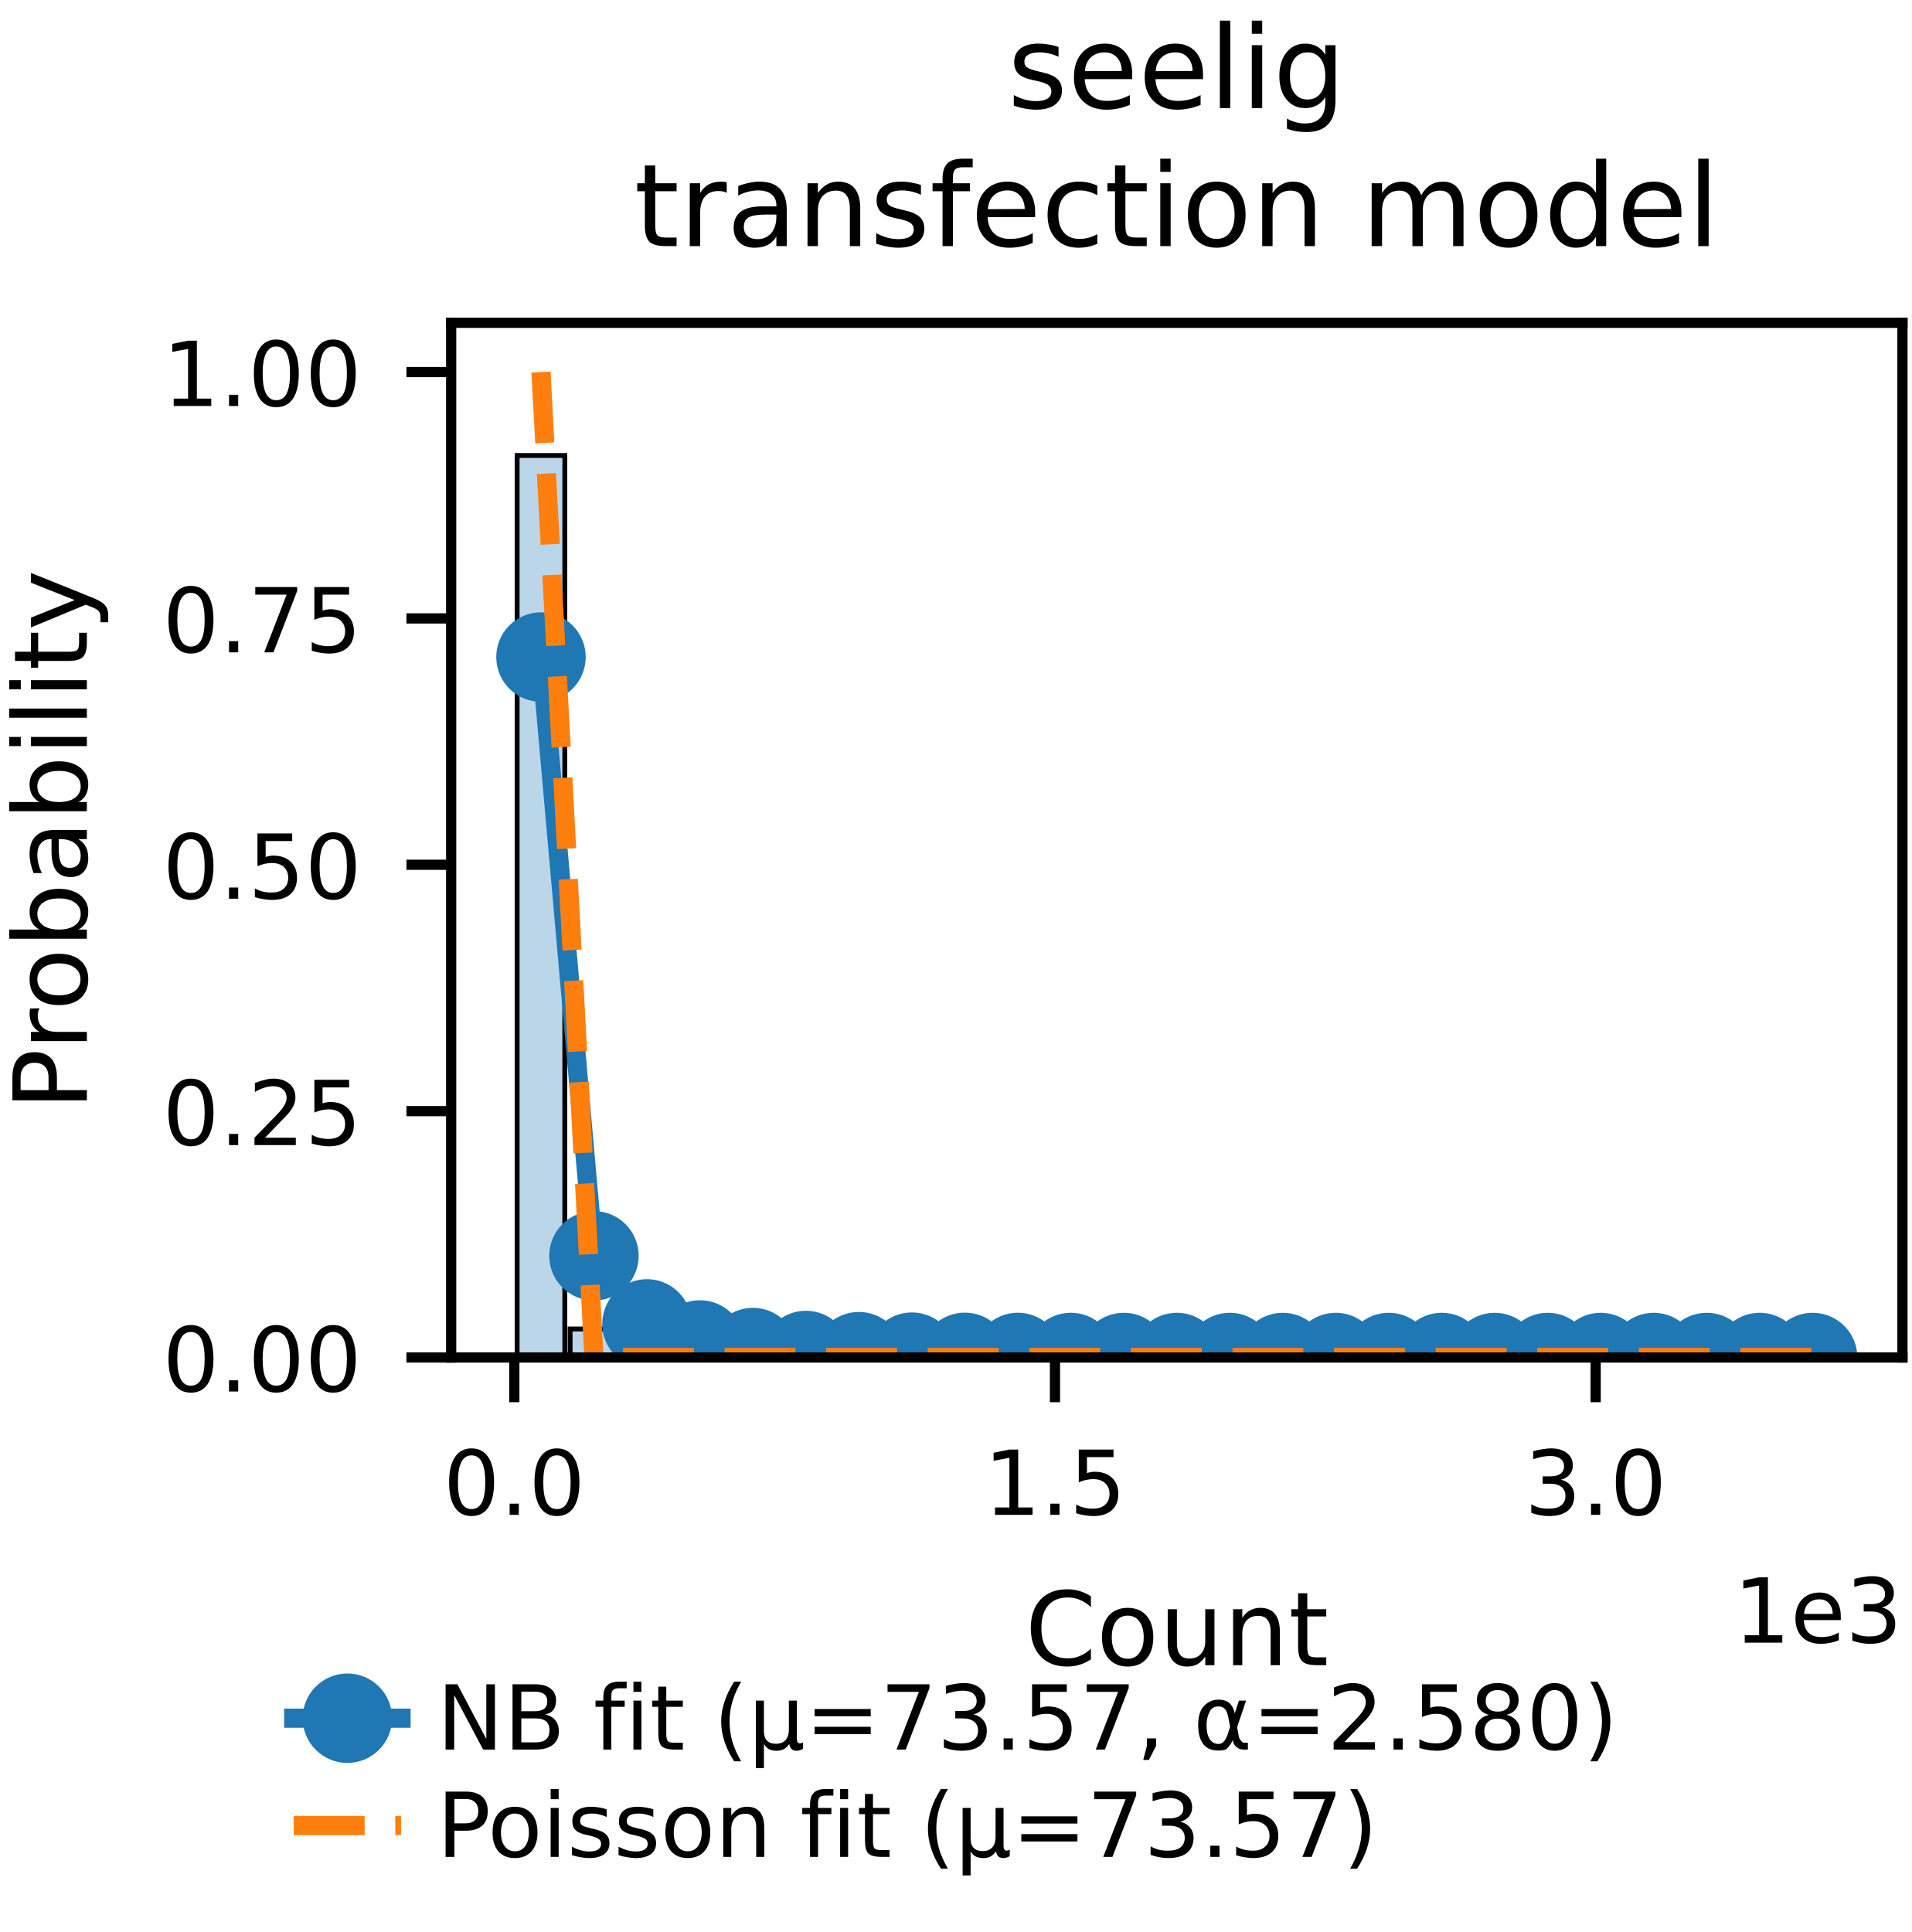
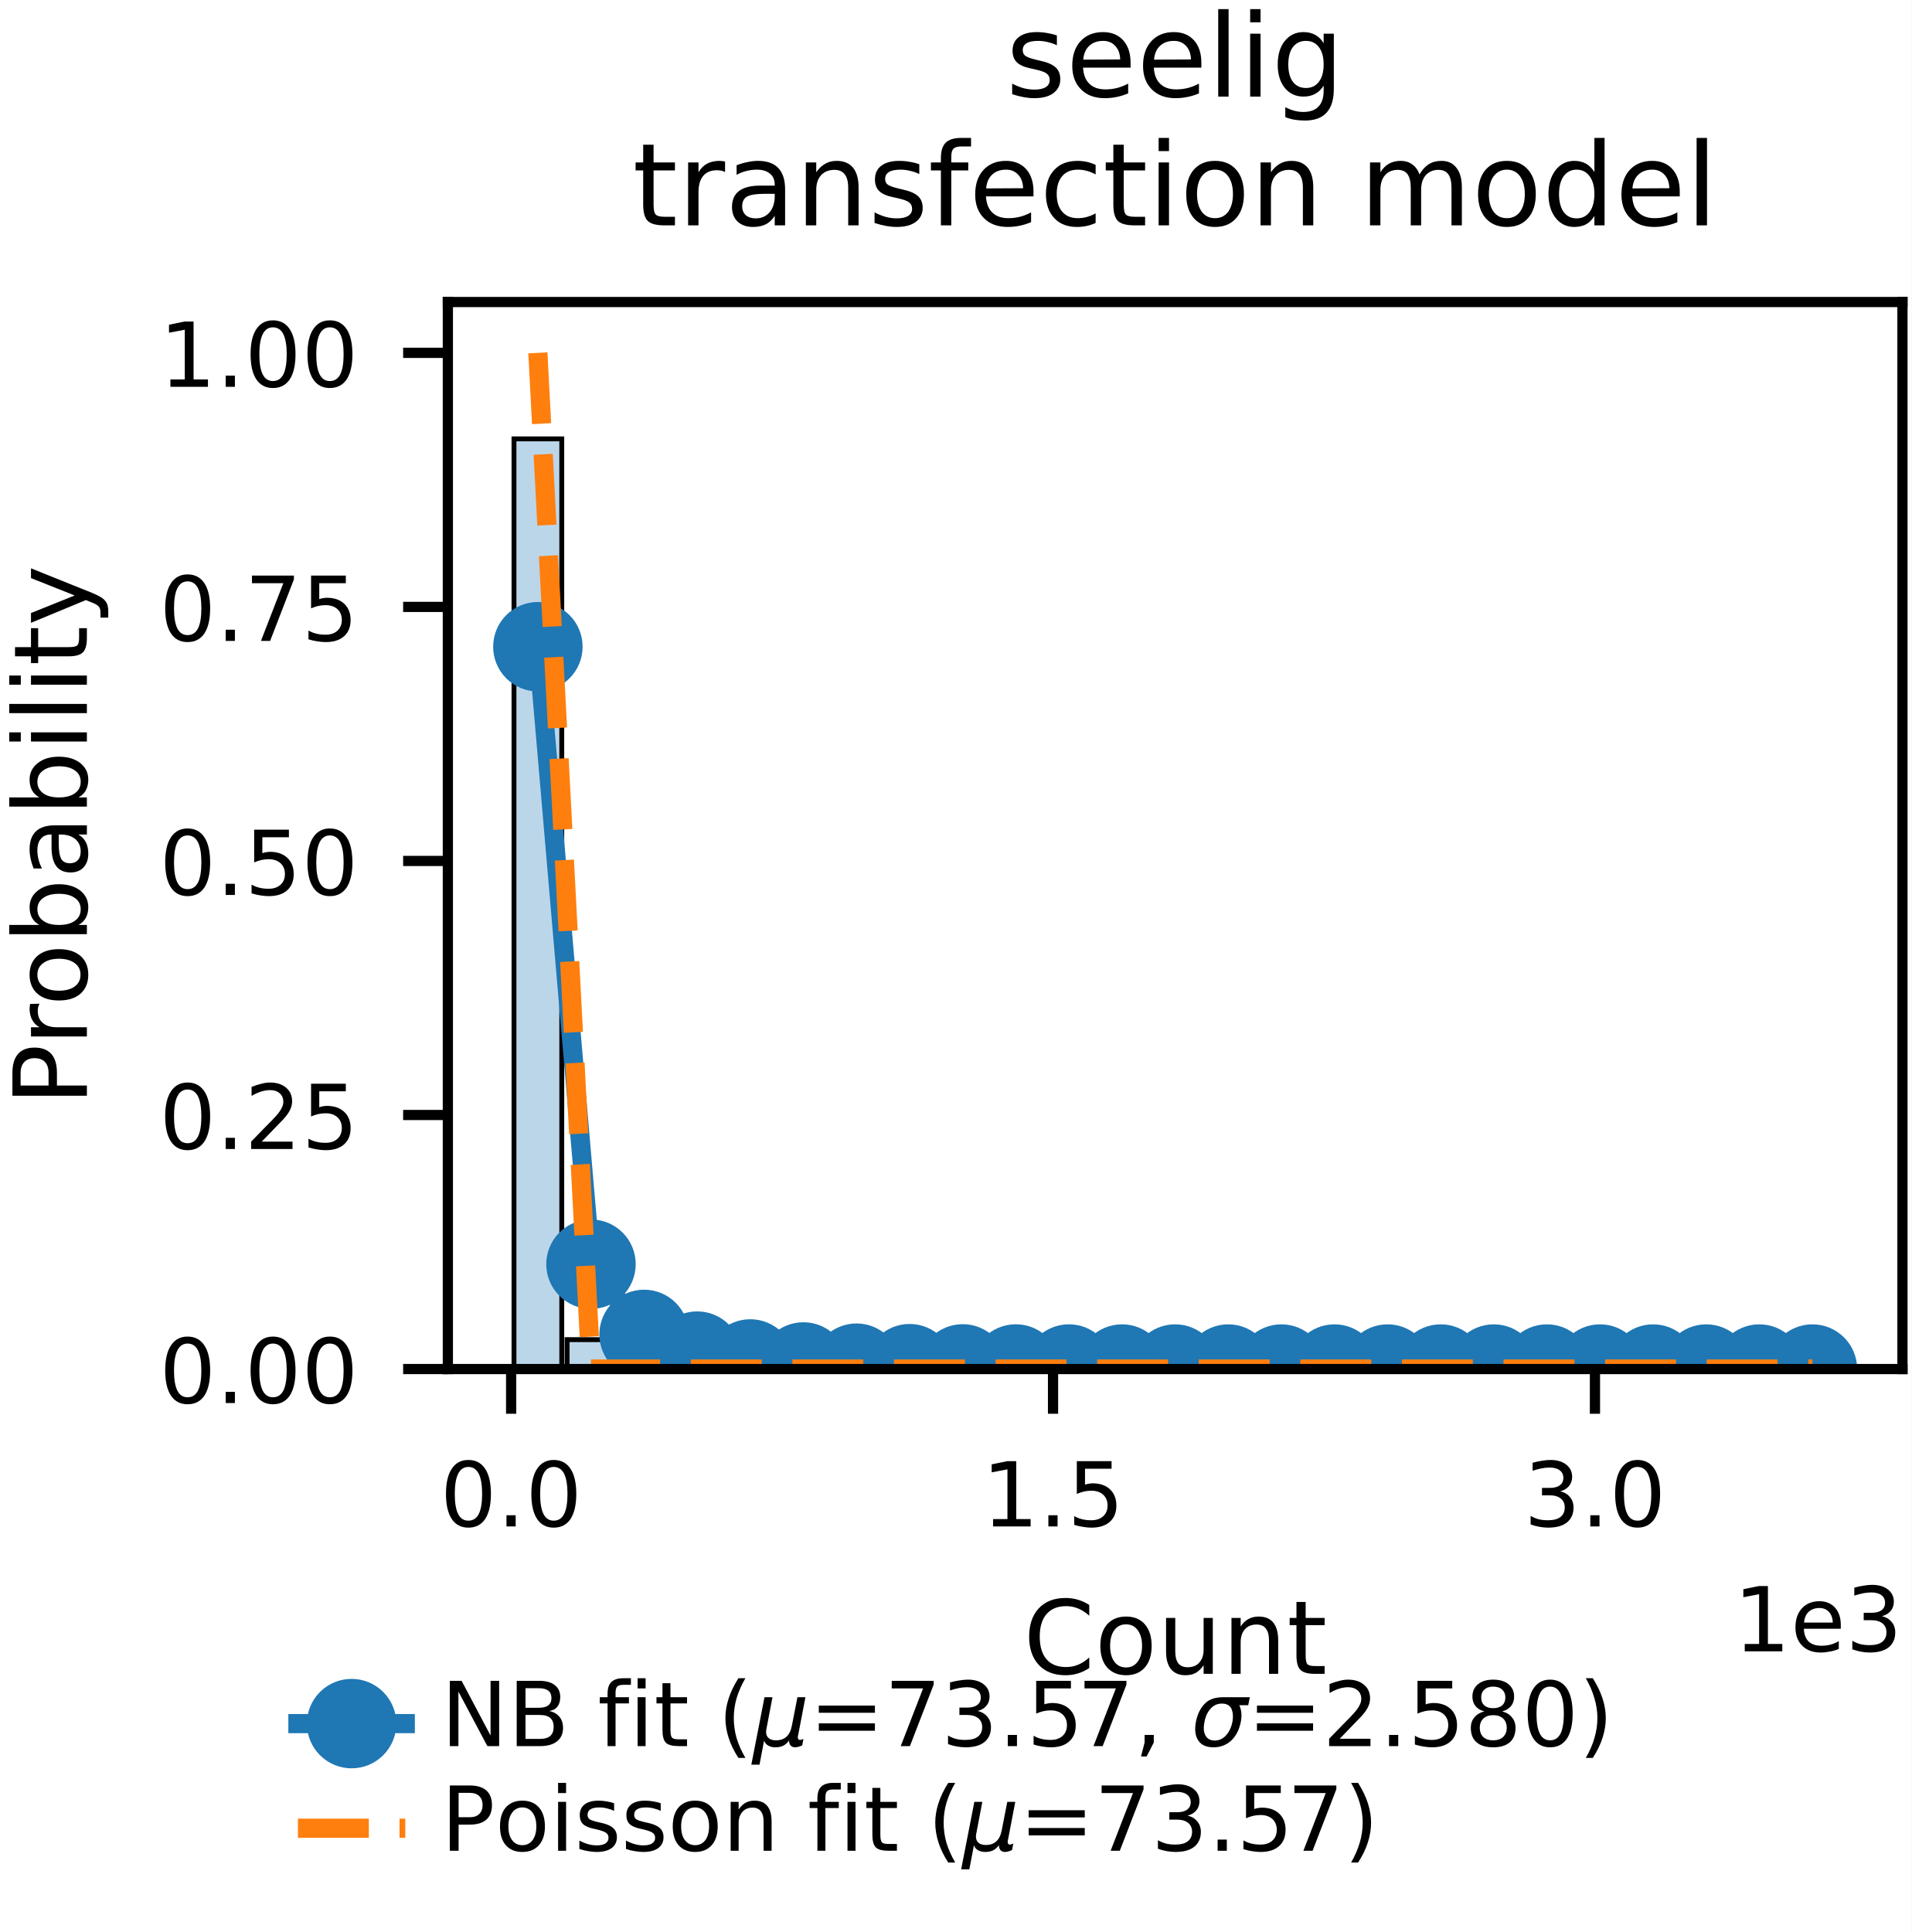
<svg xmlns="http://www.w3.org/2000/svg" xmlns:xlink="http://www.w3.org/1999/xlink" width="149.6pt" height="151.2pt" viewBox="0 0 149.6 151.2" version="1.1">
  <defs>
    <style type="text/css">*{stroke-linejoin: round; stroke-linecap: butt}</style>
  </defs>
  <g id="figure_1">
    <g id="patch_1">
      <path d="M 0 151.2  L 149.6 151.2  L 149.6 0  L 0 0  z " style="fill: #ffffff" />
    </g>
    <g id="axes_1">
      <g id="patch_2">
-         <path d="M 35.307 106.239  L 148.88 106.239  L 148.88 25.262  L 35.307 25.262  z " style="fill: #ffffff" />
+         <path d="M 35.048 107.143  L 148.88 107.143  L 148.88 23.637  L 35.048 23.637  z " style="fill: #ffffff" />
      </g>
      <g id="patch_3">
-         <path d="M 40.469 106.239  L 44.201 106.239  L 44.201 35.647  L 40.469 35.647  z " clip-path="url(#pba908df8fd)" style="fill: #1f77b4; fill-opacity: 0.3; stroke: #000000; stroke-width: 0.381; stroke-linejoin: miter" />
+         <path d="M 40.223 107.143  L 43.963 107.143  L 43.963 34.346  L 40.223 34.346  z " clip-path="url(#pd2539ffe53)" style="fill: #1f77b4; fill-opacity: 0.3; stroke: #000000; stroke-width: 0.381; stroke-linejoin: miter" />
      </g>
      <g id="patch_4">
-         <path d="M 44.616 106.239  L 48.347 106.239  L 48.347 104.008  L 44.616 104.008  z " clip-path="url(#pba908df8fd)" style="fill: #1f77b4; fill-opacity: 0.3; stroke: #000000; stroke-width: 0.381; stroke-linejoin: miter" />
+         <path d="M 44.379 107.143  L 48.119 107.143  L 48.119 104.842  L 44.379 104.842  z " clip-path="url(#pd2539ffe53)" style="fill: #1f77b4; fill-opacity: 0.3; stroke: #000000; stroke-width: 0.381; stroke-linejoin: miter" />
      </g>
      <g id="patch_5">
-         <path d="M 48.762 106.239  L 52.494 106.239  L 52.494 105.276  L 48.762 105.276  z " clip-path="url(#pba908df8fd)" style="fill: #1f77b4; fill-opacity: 0.3; stroke: #000000; stroke-width: 0.381; stroke-linejoin: miter" />
+         <path d="M 48.535 107.143  L 52.275 107.143  L 52.275 106.15  L 48.535 106.15  z " clip-path="url(#pd2539ffe53)" style="fill: #1f77b4; fill-opacity: 0.3; stroke: #000000; stroke-width: 0.381; stroke-linejoin: miter" />
      </g>
      <g id="patch_6">
-         <path d="M 52.909 106.239  L 56.64 106.239  L 56.64 105.508  L 52.909 105.508  z " clip-path="url(#pba908df8fd)" style="fill: #1f77b4; fill-opacity: 0.3; stroke: #000000; stroke-width: 0.381; stroke-linejoin: miter" />
+         <path d="M 52.69 107.143  L 56.431 107.143  L 56.431 106.389  L 52.69 106.389  z " clip-path="url(#pd2539ffe53)" style="fill: #1f77b4; fill-opacity: 0.3; stroke: #000000; stroke-width: 0.381; stroke-linejoin: miter" />
      </g>
      <g id="patch_7">
-         <path d="M 57.055 106.239  L 60.787 106.239  L 60.787 105.635  L 57.055 105.635  z " clip-path="url(#pba908df8fd)" style="fill: #1f77b4; fill-opacity: 0.3; stroke: #000000; stroke-width: 0.381; stroke-linejoin: miter" />
+         <path d="M 56.846 107.143  L 60.587 107.143  L 60.587 106.52  L 56.846 106.52  z " clip-path="url(#pd2539ffe53)" style="fill: #1f77b4; fill-opacity: 0.3; stroke: #000000; stroke-width: 0.381; stroke-linejoin: miter" />
      </g>
      <g id="patch_8">
-         <path d="M 61.202 106.239  L 64.934 106.239  L 64.934 105.829  L 61.202 105.829  z " clip-path="url(#pba908df8fd)" style="fill: #1f77b4; fill-opacity: 0.3; stroke: #000000; stroke-width: 0.381; stroke-linejoin: miter" />
+         <path d="M 61.002 107.143  L 64.743 107.143  L 64.743 106.72  L 61.002 106.72  z " clip-path="url(#pd2539ffe53)" style="fill: #1f77b4; fill-opacity: 0.3; stroke: #000000; stroke-width: 0.381; stroke-linejoin: miter" />
      </g>
      <g id="patch_9">
-         <path d="M 65.348 106.239  L 69.08 106.239  L 69.08 105.94  L 65.348 105.94  z " clip-path="url(#pba908df8fd)" style="fill: #1f77b4; fill-opacity: 0.3; stroke: #000000; stroke-width: 0.381; stroke-linejoin: miter" />
+         <path d="M 65.158 107.143  L 68.899 107.143  L 68.899 106.835  L 65.158 106.835  z " clip-path="url(#pd2539ffe53)" style="fill: #1f77b4; fill-opacity: 0.3; stroke: #000000; stroke-width: 0.381; stroke-linejoin: miter" />
      </g>
      <g id="patch_10">
-         <path d="M 69.495 106.239  L 73.227 106.239  L 73.227 105.978  L 69.495 105.978  z " clip-path="url(#pba908df8fd)" style="fill: #1f77b4; fill-opacity: 0.3; stroke: #000000; stroke-width: 0.381; stroke-linejoin: miter" />
+         <path d="M 69.314 107.143  L 73.055 107.143  L 73.055 106.874  L 69.314 106.874  z " clip-path="url(#pd2539ffe53)" style="fill: #1f77b4; fill-opacity: 0.3; stroke: #000000; stroke-width: 0.381; stroke-linejoin: miter" />
      </g>
      <g id="patch_11">
-         <path d="M 73.641 106.239  L 77.373 106.239  L 77.373 106.052  L 73.641 106.052  z " clip-path="url(#pba908df8fd)" style="fill: #1f77b4; fill-opacity: 0.3; stroke: #000000; stroke-width: 0.381; stroke-linejoin: miter" />
+         <path d="M 73.47 107.143  L 77.211 107.143  L 77.211 106.95  L 73.47 106.95  z " clip-path="url(#pd2539ffe53)" style="fill: #1f77b4; fill-opacity: 0.3; stroke: #000000; stroke-width: 0.381; stroke-linejoin: miter" />
      </g>
      <g id="patch_12">
-         <path d="M 77.788 106.239  L 81.52 106.239  L 81.52 106.023  L 77.788 106.023  z " clip-path="url(#pba908df8fd)" style="fill: #1f77b4; fill-opacity: 0.3; stroke: #000000; stroke-width: 0.381; stroke-linejoin: miter" />
+         <path d="M 77.626 107.143  L 81.367 107.143  L 81.367 106.92  L 77.626 106.92  z " clip-path="url(#pd2539ffe53)" style="fill: #1f77b4; fill-opacity: 0.3; stroke: #000000; stroke-width: 0.381; stroke-linejoin: miter" />
      </g>
      <g id="patch_13">
-         <path d="M 81.934 106.239  L 85.666 106.239  L 85.666 106.127  L 81.934 106.127  z " clip-path="url(#pba908df8fd)" style="fill: #1f77b4; fill-opacity: 0.3; stroke: #000000; stroke-width: 0.381; stroke-linejoin: miter" />
+         <path d="M 81.782 107.143  L 85.522 107.143  L 85.522 107.027  L 81.782 107.027  z " clip-path="url(#pd2539ffe53)" style="fill: #1f77b4; fill-opacity: 0.3; stroke: #000000; stroke-width: 0.381; stroke-linejoin: miter" />
      </g>
      <g id="patch_14">
-         <path d="M 86.081 106.239  L 89.813 106.239  L 89.813 106.134  L 86.081 106.134  z " clip-path="url(#pba908df8fd)" style="fill: #1f77b4; fill-opacity: 0.3; stroke: #000000; stroke-width: 0.381; stroke-linejoin: miter" />
+         <path d="M 85.938 107.143  L 89.678 107.143  L 89.678 107.035  L 85.938 107.035  z " clip-path="url(#pd2539ffe53)" style="fill: #1f77b4; fill-opacity: 0.3; stroke: #000000; stroke-width: 0.381; stroke-linejoin: miter" />
      </g>
      <g id="patch_15">
-         <path d="M 90.227 106.239  L 93.959 106.239  L 93.959 106.172  L 90.227 106.172  z " clip-path="url(#pba908df8fd)" style="fill: #1f77b4; fill-opacity: 0.3; stroke: #000000; stroke-width: 0.381; stroke-linejoin: miter" />
+         <path d="M 90.094 107.143  L 93.834 107.143  L 93.834 107.074  L 90.094 107.074  z " clip-path="url(#pd2539ffe53)" style="fill: #1f77b4; fill-opacity: 0.3; stroke: #000000; stroke-width: 0.381; stroke-linejoin: miter" />
      </g>
      <g id="patch_16">
-         <path d="M 94.374 106.239  L 98.106 106.239  L 98.106 106.149  L 94.374 106.149  z " clip-path="url(#pba908df8fd)" style="fill: #1f77b4; fill-opacity: 0.3; stroke: #000000; stroke-width: 0.381; stroke-linejoin: miter" />
+         <path d="M 94.25 107.143  L 97.99 107.143  L 97.99 107.05  L 94.25 107.05  z " clip-path="url(#pd2539ffe53)" style="fill: #1f77b4; fill-opacity: 0.3; stroke: #000000; stroke-width: 0.381; stroke-linejoin: miter" />
      </g>
      <g id="patch_17">
-         <path d="M 98.52 106.239  L 102.252 106.239  L 102.252 106.194  L 98.52 106.194  z " clip-path="url(#pba908df8fd)" style="fill: #1f77b4; fill-opacity: 0.3; stroke: #000000; stroke-width: 0.381; stroke-linejoin: miter" />
+         <path d="M 98.406 107.143  L 102.146 107.143  L 102.146 107.097  L 98.406 107.097  z " clip-path="url(#pd2539ffe53)" style="fill: #1f77b4; fill-opacity: 0.3; stroke: #000000; stroke-width: 0.381; stroke-linejoin: miter" />
      </g>
      <g id="patch_18">
-         <path d="M 102.667 106.239  L 106.399 106.239  L 106.399 106.157  L 102.667 106.157  z " clip-path="url(#pba908df8fd)" style="fill: #1f77b4; fill-opacity: 0.3; stroke: #000000; stroke-width: 0.381; stroke-linejoin: miter" />
+         <path d="M 102.562 107.143  L 106.302 107.143  L 106.302 107.058  L 102.562 107.058  z " clip-path="url(#pd2539ffe53)" style="fill: #1f77b4; fill-opacity: 0.3; stroke: #000000; stroke-width: 0.381; stroke-linejoin: miter" />
      </g>
      <g id="patch_19">
-         <path d="M 106.813 106.239  L 110.545 106.239  L 110.545 106.202  L 106.813 106.202  z " clip-path="url(#pba908df8fd)" style="fill: #1f77b4; fill-opacity: 0.3; stroke: #000000; stroke-width: 0.381; stroke-linejoin: miter" />
+         <path d="M 106.718 107.143  L 110.458 107.143  L 110.458 107.104  L 106.718 107.104  z " clip-path="url(#pd2539ffe53)" style="fill: #1f77b4; fill-opacity: 0.3; stroke: #000000; stroke-width: 0.381; stroke-linejoin: miter" />
      </g>
      <g id="patch_20">
-         <path d="M 110.96 106.239  L 114.692 106.239  L 114.692 106.217  L 110.96 106.217  z " clip-path="url(#pba908df8fd)" style="fill: #1f77b4; fill-opacity: 0.3; stroke: #000000; stroke-width: 0.381; stroke-linejoin: miter" />
+         <path d="M 110.874 107.143  L 114.614 107.143  L 114.614 107.12  L 110.874 107.12  z " clip-path="url(#pd2539ffe53)" style="fill: #1f77b4; fill-opacity: 0.3; stroke: #000000; stroke-width: 0.381; stroke-linejoin: miter" />
      </g>
      <g id="patch_21">
-         <path d="M 115.107 106.239  L 118.838 106.239  L 118.838 106.217  L 115.107 106.217  z " clip-path="url(#pba908df8fd)" style="fill: #1f77b4; fill-opacity: 0.3; stroke: #000000; stroke-width: 0.381; stroke-linejoin: miter" />
+         <path d="M 115.03 107.143  L 118.77 107.143  L 118.77 107.12  L 115.03 107.12  z " clip-path="url(#pd2539ffe53)" style="fill: #1f77b4; fill-opacity: 0.3; stroke: #000000; stroke-width: 0.381; stroke-linejoin: miter" />
      </g>
      <g id="patch_22">
-         <path d="M 119.253 106.239  L 122.985 106.239  L 122.985 106.224  L 119.253 106.224  z " clip-path="url(#pba908df8fd)" style="fill: #1f77b4; fill-opacity: 0.3; stroke: #000000; stroke-width: 0.381; stroke-linejoin: miter" />
+         <path d="M 119.186 107.143  L 122.926 107.143  L 122.926 107.127  L 119.186 107.127  z " clip-path="url(#pd2539ffe53)" style="fill: #1f77b4; fill-opacity: 0.3; stroke: #000000; stroke-width: 0.381; stroke-linejoin: miter" />
      </g>
      <g id="patch_23">
-         <path d="M 123.4 106.239  L 127.131 106.239  L 127.131 106.231  L 123.4 106.231  z " clip-path="url(#pba908df8fd)" style="fill: #1f77b4; fill-opacity: 0.3; stroke: #000000; stroke-width: 0.381; stroke-linejoin: miter" />
+         <path d="M 123.342 107.143  L 127.082 107.143  L 127.082 107.135  L 123.342 107.135  z " clip-path="url(#pd2539ffe53)" style="fill: #1f77b4; fill-opacity: 0.3; stroke: #000000; stroke-width: 0.381; stroke-linejoin: miter" />
      </g>
      <g id="patch_24">
-         <path d="M 127.546 106.239  L 131.278 106.239  L 131.278 106.231  L 127.546 106.231  z " clip-path="url(#pba908df8fd)" style="fill: #1f77b4; fill-opacity: 0.3; stroke: #000000; stroke-width: 0.381; stroke-linejoin: miter" />
+         <path d="M 127.498 107.143  L 131.238 107.143  L 131.238 107.135  L 127.498 107.135  z " clip-path="url(#pd2539ffe53)" style="fill: #1f77b4; fill-opacity: 0.3; stroke: #000000; stroke-width: 0.381; stroke-linejoin: miter" />
      </g>
      <g id="patch_25">
-         <path d="M 131.693 106.239  L 135.425 106.239  L 135.425 106.239  L 131.693 106.239  z " clip-path="url(#pba908df8fd)" style="fill: #1f77b4; fill-opacity: 0.3; stroke: #000000; stroke-width: 0.381; stroke-linejoin: miter" />
+         <path d="M 131.654 107.143  L 135.394 107.143  L 135.394 107.143  L 131.654 107.143  z " clip-path="url(#pd2539ffe53)" style="fill: #1f77b4; fill-opacity: 0.3; stroke: #000000; stroke-width: 0.381; stroke-linejoin: miter" />
      </g>
      <g id="patch_26">
-         <path d="M 135.839 106.239  L 139.571 106.239  L 139.571 106.239  L 135.839 106.239  z " clip-path="url(#pba908df8fd)" style="fill: #1f77b4; fill-opacity: 0.3; stroke: #000000; stroke-width: 0.381; stroke-linejoin: miter" />
+         <path d="M 135.81 107.143  L 139.55 107.143  L 139.55 107.143  L 135.81 107.143  z " clip-path="url(#pd2539ffe53)" style="fill: #1f77b4; fill-opacity: 0.3; stroke: #000000; stroke-width: 0.381; stroke-linejoin: miter" />
      </g>
      <g id="patch_27">
-         <path d="M 139.986 106.239  L 143.718 106.239  L 143.718 106.224  L 139.986 106.224  z " clip-path="url(#pba908df8fd)" style="fill: #1f77b4; fill-opacity: 0.3; stroke: #000000; stroke-width: 0.381; stroke-linejoin: miter" />
+         <path d="M 139.965 107.143  L 143.706 107.143  L 143.706 107.127  L 139.965 107.127  z " clip-path="url(#pd2539ffe53)" style="fill: #1f77b4; fill-opacity: 0.3; stroke: #000000; stroke-width: 0.381; stroke-linejoin: miter" />
      </g>
      <g id="matplotlib.axis_1">
        <g id="xtick_1">
          <g id="line2d_1">
            <defs>
-               <path id="m1772bbcff4" d="M 0 0  L 0 3.5  " style="stroke: #000000; stroke-width: 0.8" />
+               <path id="m80ecf1eea9" d="M 0 0  L 0 3.5  " style="stroke: #000000; stroke-width: 0.8" />
            </defs>
            <g>
-               <use xlink:href="#m1772bbcff4" x="40.248" y="106.239" style="stroke: #000000; stroke-width: 0.8" />
+               <use xlink:href="#m80ecf1eea9" x="40.001" y="107.143" style="stroke: #000000; stroke-width: 0.8" />
            </g>
          </g>
          <g id="text_1">
-             <text style="font-size: 7px; font-family: 'DejaVu Sans', 'Bitstream Vera Sans', 'Computer Modern Sans Serif', 'Lucida Grande', 'Verdana', 'Geneva', 'Lucid', 'Arial', 'Helvetica', 'Avant Garde', sans-serif; text-anchor: middle" x="40.248" y="118.557" transform="rotate(-0 40.24756 118.5573)">0.0</text>
+             <text style="font-size: 7px; font-family: 'DejaVu Sans', 'Bitstream Vera Sans', 'Computer Modern Sans Serif', 'Lucida Grande', 'Verdana', 'Geneva', 'Lucid', 'Arial', 'Helvetica', 'Avant Garde', sans-serif; text-anchor: middle" x="40.001" y="119.462" transform="rotate(-0 40.00067 119.4617)">0.0</text>
          </g>
        </g>
        <g id="xtick_2">
          <g id="line2d_2">
            <g>
-               <use xlink:href="#m1772bbcff4" x="82.559" y="106.239" style="stroke: #000000; stroke-width: 0.8" />
+               <use xlink:href="#m80ecf1eea9" x="82.408" y="107.143" style="stroke: #000000; stroke-width: 0.8" />
            </g>
          </g>
          <g id="text_2">
-             <text style="font-size: 7px; font-family: 'DejaVu Sans', 'Bitstream Vera Sans', 'Computer Modern Sans Serif', 'Lucida Grande', 'Verdana', 'Geneva', 'Lucid', 'Arial', 'Helvetica', 'Avant Garde', sans-serif; text-anchor: middle" x="82.559" y="118.557" transform="rotate(-0 82.55908 118.5573)">1.5</text>
+             <text style="font-size: 7px; font-family: 'DejaVu Sans', 'Bitstream Vera Sans', 'Computer Modern Sans Serif', 'Lucida Grande', 'Verdana', 'Geneva', 'Lucid', 'Arial', 'Helvetica', 'Avant Garde', sans-serif; text-anchor: middle" x="82.408" y="119.462" transform="rotate(-0 82.40835 119.4617)">1.5</text>
          </g>
        </g>
        <g id="xtick_3">
          <g id="line2d_3">
            <g>
-               <use xlink:href="#m1772bbcff4" x="124.871" y="106.239" style="stroke: #000000; stroke-width: 0.8" />
+               <use xlink:href="#m80ecf1eea9" x="124.816" y="107.143" style="stroke: #000000; stroke-width: 0.8" />
            </g>
          </g>
          <g id="text_3">
-             <text style="font-size: 7px; font-family: 'DejaVu Sans', 'Bitstream Vera Sans', 'Computer Modern Sans Serif', 'Lucida Grande', 'Verdana', 'Geneva', 'Lucid', 'Arial', 'Helvetica', 'Avant Garde', sans-serif; text-anchor: middle" x="124.871" y="118.557" transform="rotate(-0 124.8706 118.5573)">3.0</text>
+             <text style="font-size: 7px; font-family: 'DejaVu Sans', 'Bitstream Vera Sans', 'Computer Modern Sans Serif', 'Lucida Grande', 'Verdana', 'Geneva', 'Lucid', 'Arial', 'Helvetica', 'Avant Garde', sans-serif; text-anchor: middle" x="124.816" y="119.462" transform="rotate(-0 124.816 119.4617)">3.0</text>
          </g>
        </g>
        <g id="text_4">
-           <text style="font-size: 8px; font-family: 'DejaVu Sans', 'Bitstream Vera Sans', 'Computer Modern Sans Serif', 'Lucida Grande', 'Verdana', 'Geneva', 'Lucid', 'Arial', 'Helvetica', 'Avant Garde', sans-serif; text-anchor: middle" x="92.093" y="130.317" transform="rotate(-0 92.09328 130.317)">Count</text>
+           <text style="font-size: 8px; font-family: 'DejaVu Sans', 'Bitstream Vera Sans', 'Computer Modern Sans Serif', 'Lucida Grande', 'Verdana', 'Geneva', 'Lucid', 'Arial', 'Helvetica', 'Avant Garde', sans-serif; text-anchor: middle" x="91.964" y="130.996" transform="rotate(-0 91.96422 130.9963)">Count</text>
        </g>
        <g id="text_5">
-           <text style="font-size: 7px; font-family: 'DejaVu Sans', 'Bitstream Vera Sans', 'Computer Modern Sans Serif', 'Lucida Grande', 'Verdana', 'Geneva', 'Lucid', 'Arial', 'Helvetica', 'Avant Garde', sans-serif; text-anchor: end" x="148.88" y="128.557" transform="rotate(-0 148.88 128.5573)">1e3</text>
+           <text style="font-size: 7px; font-family: 'DejaVu Sans', 'Bitstream Vera Sans', 'Computer Modern Sans Serif', 'Lucida Grande', 'Verdana', 'Geneva', 'Lucid', 'Arial', 'Helvetica', 'Avant Garde', sans-serif; text-anchor: end" x="148.88" y="129.236" transform="rotate(-0 148.88 129.2364)">1e3</text>
        </g>
      </g>
      <g id="matplotlib.axis_2">
        <g id="ytick_1">
          <g id="line2d_4">
            <defs>
-               <path id="mcb11cdce85" d="M 0 0  L -3.5 0  " style="stroke: #000000; stroke-width: 0.8" />
+               <path id="m8b43f0e924" d="M 0 0  L -3.5 0  " style="stroke: #000000; stroke-width: 0.8" />
            </defs>
            <g>
-               <use xlink:href="#mcb11cdce85" x="35.307" y="106.239" style="stroke: #000000; stroke-width: 0.8" />
+               <use xlink:href="#m8b43f0e924" x="35.048" y="107.143" style="stroke: #000000; stroke-width: 0.8" />
            </g>
          </g>
          <g id="text_6">
-             <text style="font-size: 7px; font-family: 'DejaVu Sans', 'Bitstream Vera Sans', 'Computer Modern Sans Serif', 'Lucida Grande', 'Verdana', 'Geneva', 'Lucid', 'Arial', 'Helvetica', 'Avant Garde', sans-serif; text-anchor: end" x="28.307" y="108.898" transform="rotate(-0 28.30656 108.8981)">0.00</text>
+             <text style="font-size: 7px; font-family: 'DejaVu Sans', 'Bitstream Vera Sans', 'Computer Modern Sans Serif', 'Lucida Grande', 'Verdana', 'Geneva', 'Lucid', 'Arial', 'Helvetica', 'Avant Garde', sans-serif; text-anchor: end" x="28.048" y="109.802" transform="rotate(-0 28.04844 109.8023)">0.00</text>
          </g>
        </g>
        <g id="ytick_2">
          <g id="line2d_5">
            <g>
-               <use xlink:href="#mcb11cdce85" x="35.307" y="86.959" style="stroke: #000000; stroke-width: 0.8" />
+               <use xlink:href="#m8b43f0e924" x="35.048" y="87.26" style="stroke: #000000; stroke-width: 0.8" />
            </g>
          </g>
          <g id="text_7">
-             <text style="font-size: 7px; font-family: 'DejaVu Sans', 'Bitstream Vera Sans', 'Computer Modern Sans Serif', 'Lucida Grande', 'Verdana', 'Geneva', 'Lucid', 'Arial', 'Helvetica', 'Avant Garde', sans-serif; text-anchor: end" x="28.307" y="89.618" transform="rotate(-0 28.30656 89.61785)">0.25</text>
+             <text style="font-size: 7px; font-family: 'DejaVu Sans', 'Bitstream Vera Sans', 'Computer Modern Sans Serif', 'Lucida Grande', 'Verdana', 'Geneva', 'Lucid', 'Arial', 'Helvetica', 'Avant Garde', sans-serif; text-anchor: end" x="28.048" y="89.92" transform="rotate(-0 28.04844 89.91984)">0.25</text>
          </g>
        </g>
        <g id="ytick_3">
          <g id="line2d_6">
            <g>
-               <use xlink:href="#mcb11cdce85" x="35.307" y="67.678" style="stroke: #000000; stroke-width: 0.8" />
+               <use xlink:href="#m8b43f0e924" x="35.048" y="67.378" style="stroke: #000000; stroke-width: 0.8" />
            </g>
          </g>
          <g id="text_8">
-             <text style="font-size: 7px; font-family: 'DejaVu Sans', 'Bitstream Vera Sans', 'Computer Modern Sans Serif', 'Lucida Grande', 'Verdana', 'Geneva', 'Lucid', 'Arial', 'Helvetica', 'Avant Garde', sans-serif; text-anchor: end" x="28.307" y="70.338" transform="rotate(-0 28.30656 70.33762)">0.50</text>
+             <text style="font-size: 7px; font-family: 'DejaVu Sans', 'Bitstream Vera Sans', 'Computer Modern Sans Serif', 'Lucida Grande', 'Verdana', 'Geneva', 'Lucid', 'Arial', 'Helvetica', 'Avant Garde', sans-serif; text-anchor: end" x="28.048" y="70.037" transform="rotate(-0 28.04844 70.03741)">0.50</text>
          </g>
        </g>
        <g id="ytick_4">
          <g id="line2d_7">
            <g>
-               <use xlink:href="#mcb11cdce85" x="35.307" y="48.398" style="stroke: #000000; stroke-width: 0.8" />
+               <use xlink:href="#m8b43f0e924" x="35.048" y="47.496" style="stroke: #000000; stroke-width: 0.8" />
            </g>
          </g>
          <g id="text_9">
-             <text style="font-size: 7px; font-family: 'DejaVu Sans', 'Bitstream Vera Sans', 'Computer Modern Sans Serif', 'Lucida Grande', 'Verdana', 'Geneva', 'Lucid', 'Arial', 'Helvetica', 'Avant Garde', sans-serif; text-anchor: end" x="28.307" y="51.057" transform="rotate(-0 28.30656 51.05739)">0.75</text>
+             <text style="font-size: 7px; font-family: 'DejaVu Sans', 'Bitstream Vera Sans', 'Computer Modern Sans Serif', 'Lucida Grande', 'Verdana', 'Geneva', 'Lucid', 'Arial', 'Helvetica', 'Avant Garde', sans-serif; text-anchor: end" x="28.048" y="50.155" transform="rotate(-0 28.04844 50.15499)">0.75</text>
          </g>
        </g>
        <g id="ytick_5">
          <g id="line2d_8">
            <g>
-               <use xlink:href="#mcb11cdce85" x="35.307" y="29.118" style="stroke: #000000; stroke-width: 0.8" />
+               <use xlink:href="#m8b43f0e924" x="35.048" y="27.613" style="stroke: #000000; stroke-width: 0.8" />
            </g>
          </g>
          <g id="text_10">
-             <text style="font-size: 7px; font-family: 'DejaVu Sans', 'Bitstream Vera Sans', 'Computer Modern Sans Serif', 'Lucida Grande', 'Verdana', 'Geneva', 'Lucid', 'Arial', 'Helvetica', 'Avant Garde', sans-serif; text-anchor: end" x="28.307" y="31.777" transform="rotate(-0 28.30656 31.77716)">1.00</text>
+             <text style="font-size: 7px; font-family: 'DejaVu Sans', 'Bitstream Vera Sans', 'Computer Modern Sans Serif', 'Lucida Grande', 'Verdana', 'Geneva', 'Lucid', 'Arial', 'Helvetica', 'Avant Garde', sans-serif; text-anchor: end" x="28.048" y="30.273" transform="rotate(-0 28.04844 30.27256)">1.00</text>
          </g>
        </g>
        <g id="text_11">
-           <text style="font-size: 8px; font-family: 'DejaVu Sans', 'Bitstream Vera Sans', 'Computer Modern Sans Serif', 'Lucida Grande', 'Verdana', 'Geneva', 'Lucid', 'Arial', 'Helvetica', 'Avant Garde', sans-serif; text-anchor: middle" x="6.799" y="65.75" transform="rotate(-90 6.79875 65.75042)">Probability</text>
+           <text style="font-size: 8px; font-family: 'DejaVu Sans', 'Bitstream Vera Sans', 'Computer Modern Sans Serif', 'Lucida Grande', 'Verdana', 'Geneva', 'Lucid', 'Arial', 'Helvetica', 'Avant Garde', sans-serif; text-anchor: middle" x="6.799" y="65.39" transform="rotate(-90 6.79875 65.38972)">Probability</text>
        </g>
      </g>
      <g id="line2d_9">
-         <path d="M 42.335 51.421  L 46.481 98.281  L 50.628 103.61  L 54.775 105.258  L 58.921 105.852  L 63.068 106.081  L 67.214 106.173  L 71.361 106.211  L 75.507 106.227  L 79.654 106.234  L 83.8 106.237  L 87.947 106.238  L 92.093 106.238  L 96.24 106.239  L 100.386 106.239  L 104.533 106.239  L 108.679 106.239  L 112.826 106.239  L 116.972 106.239  L 121.119 106.239  L 125.266 106.239  L 129.412 106.239  L 133.559 106.239  L 137.705 106.239  L 141.852 106.239  " clip-path="url(#pba908df8fd)" style="fill: none; stroke: #1f77b4; stroke-width: 1.5; stroke-linecap: square" />
+         <path d="M 42.093 50.613  L 46.249 98.936  L 50.405 104.432  L 54.561 106.131  L 58.717 106.744  L 62.873 106.98  L 67.028 107.075  L 71.184 107.114  L 75.34 107.131  L 79.496 107.138  L 83.652 107.141  L 87.808 107.142  L 91.964 107.142  L 96.12 107.143  L 100.276 107.143  L 104.432 107.143  L 108.588 107.143  L 112.744 107.143  L 116.9 107.143  L 121.056 107.143  L 125.212 107.143  L 129.368 107.143  L 133.524 107.143  L 137.68 107.143  L 141.836 107.143  " clip-path="url(#pd2539ffe53)" style="fill: none; stroke: #1f77b4; stroke-width: 1.5; stroke-linecap: square" />
        <defs>
-           <path id="md749d7de47" d="M 0 3  C 0.796 3 1.559 2.684 2.121 2.121  C 2.684 1.559 3 0.796 3 0  C 3 -0.796 2.684 -1.559 2.121 -2.121  C 1.559 -2.684 0.796 -3 0 -3  C -0.796 -3 -1.559 -2.684 -2.121 -2.121  C -2.684 -1.559 -3 -0.796 -3 0  C -3 0.796 -2.684 1.559 -2.121 2.121  C -1.559 2.684 -0.796 3 0 3  z " style="stroke: #1f77b4" />
+           <path id="m04ba1ac744" d="M 0 3  C 0.796 3 1.559 2.684 2.121 2.121  C 2.684 1.559 3 0.796 3 0  C 3 -0.796 2.684 -1.559 2.121 -2.121  C 1.559 -2.684 0.796 -3 0 -3  C -0.796 -3 -1.559 -2.684 -2.121 -2.121  C -2.684 -1.559 -3 -0.796 -3 0  C -3 0.796 -2.684 1.559 -2.121 2.121  C -1.559 2.684 -0.796 3 0 3  z " style="stroke: #1f77b4" />
        </defs>
-         <g clip-path="url(#pba908df8fd)">
-           <use xlink:href="#md749d7de47" x="42.335" y="51.421" style="fill: #1f77b4; stroke: #1f77b4" />
-           <use xlink:href="#md749d7de47" x="46.481" y="98.281" style="fill: #1f77b4; stroke: #1f77b4" />
-           <use xlink:href="#md749d7de47" x="50.628" y="103.61" style="fill: #1f77b4; stroke: #1f77b4" />
-           <use xlink:href="#md749d7de47" x="54.775" y="105.258" style="fill: #1f77b4; stroke: #1f77b4" />
-           <use xlink:href="#md749d7de47" x="58.921" y="105.852" style="fill: #1f77b4; stroke: #1f77b4" />
-           <use xlink:href="#md749d7de47" x="63.068" y="106.081" style="fill: #1f77b4; stroke: #1f77b4" />
-           <use xlink:href="#md749d7de47" x="67.214" y="106.173" style="fill: #1f77b4; stroke: #1f77b4" />
-           <use xlink:href="#md749d7de47" x="71.361" y="106.211" style="fill: #1f77b4; stroke: #1f77b4" />
-           <use xlink:href="#md749d7de47" x="75.507" y="106.227" style="fill: #1f77b4; stroke: #1f77b4" />
-           <use xlink:href="#md749d7de47" x="79.654" y="106.234" style="fill: #1f77b4; stroke: #1f77b4" />
-           <use xlink:href="#md749d7de47" x="83.8" y="106.237" style="fill: #1f77b4; stroke: #1f77b4" />
-           <use xlink:href="#md749d7de47" x="87.947" y="106.238" style="fill: #1f77b4; stroke: #1f77b4" />
-           <use xlink:href="#md749d7de47" x="92.093" y="106.238" style="fill: #1f77b4; stroke: #1f77b4" />
-           <use xlink:href="#md749d7de47" x="96.24" y="106.239" style="fill: #1f77b4; stroke: #1f77b4" />
-           <use xlink:href="#md749d7de47" x="100.386" y="106.239" style="fill: #1f77b4; stroke: #1f77b4" />
-           <use xlink:href="#md749d7de47" x="104.533" y="106.239" style="fill: #1f77b4; stroke: #1f77b4" />
-           <use xlink:href="#md749d7de47" x="108.679" y="106.239" style="fill: #1f77b4; stroke: #1f77b4" />
-           <use xlink:href="#md749d7de47" x="112.826" y="106.239" style="fill: #1f77b4; stroke: #1f77b4" />
-           <use xlink:href="#md749d7de47" x="116.972" y="106.239" style="fill: #1f77b4; stroke: #1f77b4" />
-           <use xlink:href="#md749d7de47" x="121.119" y="106.239" style="fill: #1f77b4; stroke: #1f77b4" />
-           <use xlink:href="#md749d7de47" x="125.266" y="106.239" style="fill: #1f77b4; stroke: #1f77b4" />
-           <use xlink:href="#md749d7de47" x="129.412" y="106.239" style="fill: #1f77b4; stroke: #1f77b4" />
-           <use xlink:href="#md749d7de47" x="133.559" y="106.239" style="fill: #1f77b4; stroke: #1f77b4" />
-           <use xlink:href="#md749d7de47" x="137.705" y="106.239" style="fill: #1f77b4; stroke: #1f77b4" />
-           <use xlink:href="#md749d7de47" x="141.852" y="106.239" style="fill: #1f77b4; stroke: #1f77b4" />
+         <g clip-path="url(#pd2539ffe53)">
+           <use xlink:href="#m04ba1ac744" x="42.093" y="50.613" style="fill: #1f77b4; stroke: #1f77b4" />
+           <use xlink:href="#m04ba1ac744" x="46.249" y="98.936" style="fill: #1f77b4; stroke: #1f77b4" />
+           <use xlink:href="#m04ba1ac744" x="50.405" y="104.432" style="fill: #1f77b4; stroke: #1f77b4" />
+           <use xlink:href="#m04ba1ac744" x="54.561" y="106.131" style="fill: #1f77b4; stroke: #1f77b4" />
+           <use xlink:href="#m04ba1ac744" x="58.717" y="106.744" style="fill: #1f77b4; stroke: #1f77b4" />
+           <use xlink:href="#m04ba1ac744" x="62.873" y="106.98" style="fill: #1f77b4; stroke: #1f77b4" />
+           <use xlink:href="#m04ba1ac744" x="67.028" y="107.075" style="fill: #1f77b4; stroke: #1f77b4" />
+           <use xlink:href="#m04ba1ac744" x="71.184" y="107.114" style="fill: #1f77b4; stroke: #1f77b4" />
+           <use xlink:href="#m04ba1ac744" x="75.34" y="107.131" style="fill: #1f77b4; stroke: #1f77b4" />
+           <use xlink:href="#m04ba1ac744" x="79.496" y="107.138" style="fill: #1f77b4; stroke: #1f77b4" />
+           <use xlink:href="#m04ba1ac744" x="83.652" y="107.141" style="fill: #1f77b4; stroke: #1f77b4" />
+           <use xlink:href="#m04ba1ac744" x="87.808" y="107.142" style="fill: #1f77b4; stroke: #1f77b4" />
+           <use xlink:href="#m04ba1ac744" x="91.964" y="107.142" style="fill: #1f77b4; stroke: #1f77b4" />
+           <use xlink:href="#m04ba1ac744" x="96.12" y="107.143" style="fill: #1f77b4; stroke: #1f77b4" />
+           <use xlink:href="#m04ba1ac744" x="100.276" y="107.143" style="fill: #1f77b4; stroke: #1f77b4" />
+           <use xlink:href="#m04ba1ac744" x="104.432" y="107.143" style="fill: #1f77b4; stroke: #1f77b4" />
+           <use xlink:href="#m04ba1ac744" x="108.588" y="107.143" style="fill: #1f77b4; stroke: #1f77b4" />
+           <use xlink:href="#m04ba1ac744" x="112.744" y="107.143" style="fill: #1f77b4; stroke: #1f77b4" />
+           <use xlink:href="#m04ba1ac744" x="116.9" y="107.143" style="fill: #1f77b4; stroke: #1f77b4" />
+           <use xlink:href="#m04ba1ac744" x="121.056" y="107.143" style="fill: #1f77b4; stroke: #1f77b4" />
+           <use xlink:href="#m04ba1ac744" x="125.212" y="107.143" style="fill: #1f77b4; stroke: #1f77b4" />
+           <use xlink:href="#m04ba1ac744" x="129.368" y="107.143" style="fill: #1f77b4; stroke: #1f77b4" />
+           <use xlink:href="#m04ba1ac744" x="133.524" y="107.143" style="fill: #1f77b4; stroke: #1f77b4" />
+           <use xlink:href="#m04ba1ac744" x="137.68" y="107.143" style="fill: #1f77b4; stroke: #1f77b4" />
+           <use xlink:href="#m04ba1ac744" x="141.836" y="107.143" style="fill: #1f77b4; stroke: #1f77b4" />
        </g>
      </g>
      <g id="line2d_10">
-         <path d="M 42.335 29.118  L 46.481 106.239  L 50.628 106.239  L 54.775 106.239  L 58.921 106.239  L 63.068 106.239  L 67.214 106.239  L 71.361 106.239  L 75.507 106.239  L 79.654 106.239  L 83.8 106.239  L 87.947 106.239  L 92.093 106.239  L 96.24 106.239  L 100.386 106.239  L 104.533 106.239  L 108.679 106.239  L 112.826 106.239  L 116.972 106.239  L 121.119 106.239  L 125.266 106.239  L 129.412 106.239  L 133.559 106.239  L 137.705 106.239  L 141.852 106.239  " clip-path="url(#pba908df8fd)" style="fill: none; stroke-dasharray: 5.55,2.4; stroke-dashoffset: 0; stroke: #ff7f0e; stroke-width: 1.5" />
+         <path d="M 42.093 27.613  L 46.249 107.143  L 50.405 107.143  L 54.561 107.143  L 58.717 107.143  L 62.873 107.143  L 67.028 107.143  L 71.184 107.143  L 75.34 107.143  L 79.496 107.143  L 83.652 107.143  L 87.808 107.143  L 91.964 107.143  L 96.12 107.143  L 100.276 107.143  L 104.432 107.143  L 108.588 107.143  L 112.744 107.143  L 116.9 107.143  L 121.056 107.143  L 125.212 107.143  L 129.368 107.143  L 133.524 107.143  L 137.68 107.143  L 141.836 107.143  " clip-path="url(#pd2539ffe53)" style="fill: none; stroke-dasharray: 5.55,2.4; stroke-dashoffset: 0; stroke: #ff7f0e; stroke-width: 1.5" />
      </g>
      <g id="patch_28">
-         <path d="M 35.307 106.239  L 35.307 25.262  " style="fill: none; stroke: #000000; stroke-width: 0.8; stroke-linejoin: miter; stroke-linecap: square" />
+         <path d="M 35.048 107.143  L 35.048 23.637  " style="fill: none; stroke: #000000; stroke-width: 0.8; stroke-linejoin: miter; stroke-linecap: square" />
      </g>
      <g id="patch_29">
-         <path d="M 148.88 106.239  L 148.88 25.262  " style="fill: none; stroke: #000000; stroke-width: 0.8; stroke-linejoin: miter; stroke-linecap: square" />
+         <path d="M 148.88 107.143  L 148.88 23.637  " style="fill: none; stroke: #000000; stroke-width: 0.8; stroke-linejoin: miter; stroke-linecap: square" />
      </g>
      <g id="patch_30">
-         <path d="M 35.307 106.239  L 148.88 106.239  " style="fill: none; stroke: #000000; stroke-width: 0.8; stroke-linejoin: miter; stroke-linecap: square" />
+         <path d="M 35.048 107.143  L 148.88 107.143  " style="fill: none; stroke: #000000; stroke-width: 0.8; stroke-linejoin: miter; stroke-linecap: square" />
      </g>
      <g id="patch_31">
-         <path d="M 35.307 25.262  L 148.88 25.262  " style="fill: none; stroke: #000000; stroke-width: 0.8; stroke-linejoin: miter; stroke-linecap: square" />
+         <path d="M 35.048 23.637  L 148.88 23.637  " style="fill: none; stroke: #000000; stroke-width: 0.8; stroke-linejoin: miter; stroke-linecap: square" />
      </g>
      <g id="text_12">
-         <text style="font-size: 9px; font-family: 'DejaVu Sans', 'Bitstream Vera Sans', 'Computer Modern Sans Serif', 'Lucida Grande', 'Verdana', 'Geneva', 'Lucid', 'Arial', 'Helvetica', 'Avant Garde', sans-serif" transform="translate(78.85414 8.459473)">seelig</text>
-         <text style="font-size: 9px; font-family: 'DejaVu Sans', 'Bitstream Vera Sans', 'Computer Modern Sans Serif', 'Lucida Grande', 'Verdana', 'Geneva', 'Lucid', 'Arial', 'Helvetica', 'Avant Garde', sans-serif" transform="translate(49.63578 19.26193)">transfection model</text>
+         <text style="font-size: 9px; font-family: 'DejaVu Sans', 'Bitstream Vera Sans', 'Computer Modern Sans Serif', 'Lucida Grande', 'Verdana', 'Geneva', 'Lucid', 'Arial', 'Helvetica', 'Avant Garde', sans-serif" transform="translate(78.72508 7.558594)">seelig</text>
+         <text style="font-size: 9px; font-family: 'DejaVu Sans', 'Bitstream Vera Sans', 'Computer Modern Sans Serif', 'Lucida Grande', 'Verdana', 'Geneva', 'Lucid', 'Arial', 'Helvetica', 'Avant Garde', sans-serif" transform="translate(49.50672 17.63662)">transfection model</text>
      </g>
    </g>
    <g id="legend_1">
      <g id="line2d_11">
-         <path d="M 22.984 134.468  L 27.184 134.468  L 31.384 134.468  " style="fill: none; stroke: #1f77b4; stroke-width: 1.5; stroke-linecap: square" />
+         <path d="M 23.315 134.89  L 27.515 134.89  L 31.715 134.89  " style="fill: none; stroke: #1f77b4; stroke-width: 1.5; stroke-linecap: square" />
        <g>
-           <use xlink:href="#md749d7de47" x="27.184" y="134.468" style="fill: #1f77b4; stroke: #1f77b4" />
+           <use xlink:href="#m04ba1ac744" x="27.515" y="134.89" style="fill: #1f77b4; stroke: #1f77b4" />
        </g>
      </g>
      <g id="text_13">
-         <text style="font-size: 7px; font-family: 'DejaVu Sans', 'Bitstream Vera Sans', 'Computer Modern Sans Serif', 'Lucida Grande', 'Verdana', 'Geneva', 'Lucid', 'Arial', 'Helvetica', 'Avant Garde', sans-serif; text-anchor: start" x="34.184" y="136.918" transform="rotate(-0 34.18359 136.9178)">NB fit (μ=73.57, α=2.580)</text>
+         <g transform="translate(34.515 137.34)">
+           <text>
+             <tspan x="0" y="-0.688" style="font-size: 7px; font-family: 'DejaVu Sans'">N</tspan>
+             <tspan x="5.236" y="-0.688" style="font-size: 7px; font-family: 'DejaVu Sans'">B</tspan>
+             <tspan x="10.039" y="-0.688" style="font-size: 7px; font-family: 'DejaVu Sans'"> </tspan>
+             <tspan x="12.264" y="-0.688" style="font-size: 7px; font-family: 'DejaVu Sans'">f</tspan>
+             <tspan x="14.728" y="-0.688" style="font-size: 7px; font-family: 'DejaVu Sans'">i</tspan>
+             <tspan x="16.673" y="-0.688" style="font-size: 7px; font-family: 'DejaVu Sans'">t</tspan>
+             <tspan x="19.417" y="-0.688" style="font-size: 7px; font-family: 'DejaVu Sans'"> </tspan>
+             <tspan x="21.643" y="-0.688" style="font-size: 7px; font-family: 'DejaVu Sans'">(</tspan>
+             <tspan x="28.827" y="-0.688" style="font-size: 7px; font-family: 'DejaVu Sans'">=</tspan>
+             <tspan x="34.692" y="-0.688" style="font-size: 7px; font-family: 'DejaVu Sans'">7</tspan>
+             <tspan x="39.146" y="-0.688" style="font-size: 7px; font-family: 'DejaVu Sans'">3</tspan>
+             <tspan x="43.6" y="-0.688" style="font-size: 7px; font-family: 'DejaVu Sans'">.</tspan>
+             <tspan x="45.825" y="-0.688" style="font-size: 7px; font-family: 'DejaVu Sans'">5</tspan>
+             <tspan x="49.778" y="-0.688" style="font-size: 7px; font-family: 'DejaVu Sans'">7</tspan>
+             <tspan x="54.232" y="-0.688" style="font-size: 7px; font-family: 'DejaVu Sans'">,</tspan>
+             <tspan x="56.457" y="-0.688" style="font-size: 7px; font-family: 'DejaVu Sans'"> </tspan>
+             <tspan x="63.119" y="-0.688" style="font-size: 7px; font-family: 'DejaVu Sans'">=</tspan>
+             <tspan x="68.984" y="-0.688" style="font-size: 7px; font-family: 'DejaVu Sans'">2</tspan>
+             <tspan x="73.438" y="-0.688" style="font-size: 7px; font-family: 'DejaVu Sans'">.</tspan>
+             <tspan x="75.663" y="-0.688" style="font-size: 7px; font-family: 'DejaVu Sans'">5</tspan>
+             <tspan x="80.116" y="-0.688" style="font-size: 7px; font-family: 'DejaVu Sans'">8</tspan>
+             <tspan x="84.57" y="-0.688" style="font-size: 7px; font-family: 'DejaVu Sans'">0</tspan>
+             <tspan x="89.023" y="-0.688" style="font-size: 7px; font-family: 'DejaVu Sans'">)</tspan>
+             <tspan x="24.374" y="-0.688" style="font-style: oblique; font-size: 7px; font-family: 'DejaVu Sans'">μ</tspan>
+             <tspan x="58.682" y="-0.688" style="font-style: oblique; font-size: 7px; font-family: 'DejaVu Sans'">σ</tspan>
+           </text>
+         </g>
      </g>
      <g id="line2d_12">
-         <path d="M 22.984 142.868  L 27.184 142.868  L 31.384 142.868  " style="fill: none; stroke-dasharray: 5.55,2.4; stroke-dashoffset: 0; stroke: #ff7f0e; stroke-width: 1.5" />
+         <path d="M 23.315 143.08  L 27.515 143.08  L 31.715 143.08  " style="fill: none; stroke-dasharray: 5.55,2.4; stroke-dashoffset: 0; stroke: #ff7f0e; stroke-width: 1.5" />
      </g>
      <g id="text_14">
-         <text style="font-size: 7px; font-family: 'DejaVu Sans', 'Bitstream Vera Sans', 'Computer Modern Sans Serif', 'Lucida Grande', 'Verdana', 'Geneva', 'Lucid', 'Arial', 'Helvetica', 'Avant Garde', sans-serif; text-anchor: start" x="34.184" y="145.318" transform="rotate(-0 34.18359 145.3184)">Poisson fit (μ=73.57)</text>
+         <g transform="translate(34.515 145.53)">
+           <text>
+             <tspan x="0" y="-0.688" style="font-size: 7px; font-family: 'DejaVu Sans'">P</tspan>
+             <tspan x="4.221" y="-0.688" style="font-size: 7px; font-family: 'DejaVu Sans'">o</tspan>
+             <tspan x="8.504" y="-0.688" style="font-size: 7px; font-family: 'DejaVu Sans'">i</tspan>
+             <tspan x="10.449" y="-0.688" style="font-size: 7px; font-family: 'DejaVu Sans'">s</tspan>
+             <tspan x="14.096" y="-0.688" style="font-size: 7px; font-family: 'DejaVu Sans'">s</tspan>
+             <tspan x="17.743" y="-0.688" style="font-size: 7px; font-family: 'DejaVu Sans'">o</tspan>
+             <tspan x="22.025" y="-0.688" style="font-size: 7px; font-family: 'DejaVu Sans'">n</tspan>
+             <tspan x="26.462" y="-0.688" style="font-size: 7px; font-family: 'DejaVu Sans'"> </tspan>
+             <tspan x="28.687" y="-0.688" style="font-size: 7px; font-family: 'DejaVu Sans'">f</tspan>
+             <tspan x="31.151" y="-0.688" style="font-size: 7px; font-family: 'DejaVu Sans'">i</tspan>
+             <tspan x="33.096" y="-0.688" style="font-size: 7px; font-family: 'DejaVu Sans'">t</tspan>
+             <tspan x="35.841" y="-0.688" style="font-size: 7px; font-family: 'DejaVu Sans'"> </tspan>
+             <tspan x="38.066" y="-0.688" style="font-size: 7px; font-family: 'DejaVu Sans'">(</tspan>
+             <tspan x="45.25" y="-0.688" style="font-size: 7px; font-family: 'DejaVu Sans'">=</tspan>
+             <tspan x="51.116" y="-0.688" style="font-size: 7px; font-family: 'DejaVu Sans'">7</tspan>
+             <tspan x="55.569" y="-0.688" style="font-size: 7px; font-family: 'DejaVu Sans'">3</tspan>
+             <tspan x="60.023" y="-0.688" style="font-size: 7px; font-family: 'DejaVu Sans'">.</tspan>
+             <tspan x="62.248" y="-0.688" style="font-size: 7px; font-family: 'DejaVu Sans'">5</tspan>
+             <tspan x="66.202" y="-0.688" style="font-size: 7px; font-family: 'DejaVu Sans'">7</tspan>
+             <tspan x="70.655" y="-0.688" style="font-size: 7px; font-family: 'DejaVu Sans'">)</tspan>
+             <tspan x="40.797" y="-0.688" style="font-style: oblique; font-size: 7px; font-family: 'DejaVu Sans'">μ</tspan>
+           </text>
+         </g>
      </g>
    </g>
  </g>
  <defs>
-     <clipPath id="pba908df8fd">
-       <rect x="35.307" y="25.262" width="113.573" height="80.977" />
+     <clipPath id="pd2539ffe53">
+       <rect x="35.048" y="23.637" width="113.832" height="83.506" />
    </clipPath>
  </defs>
</svg>
